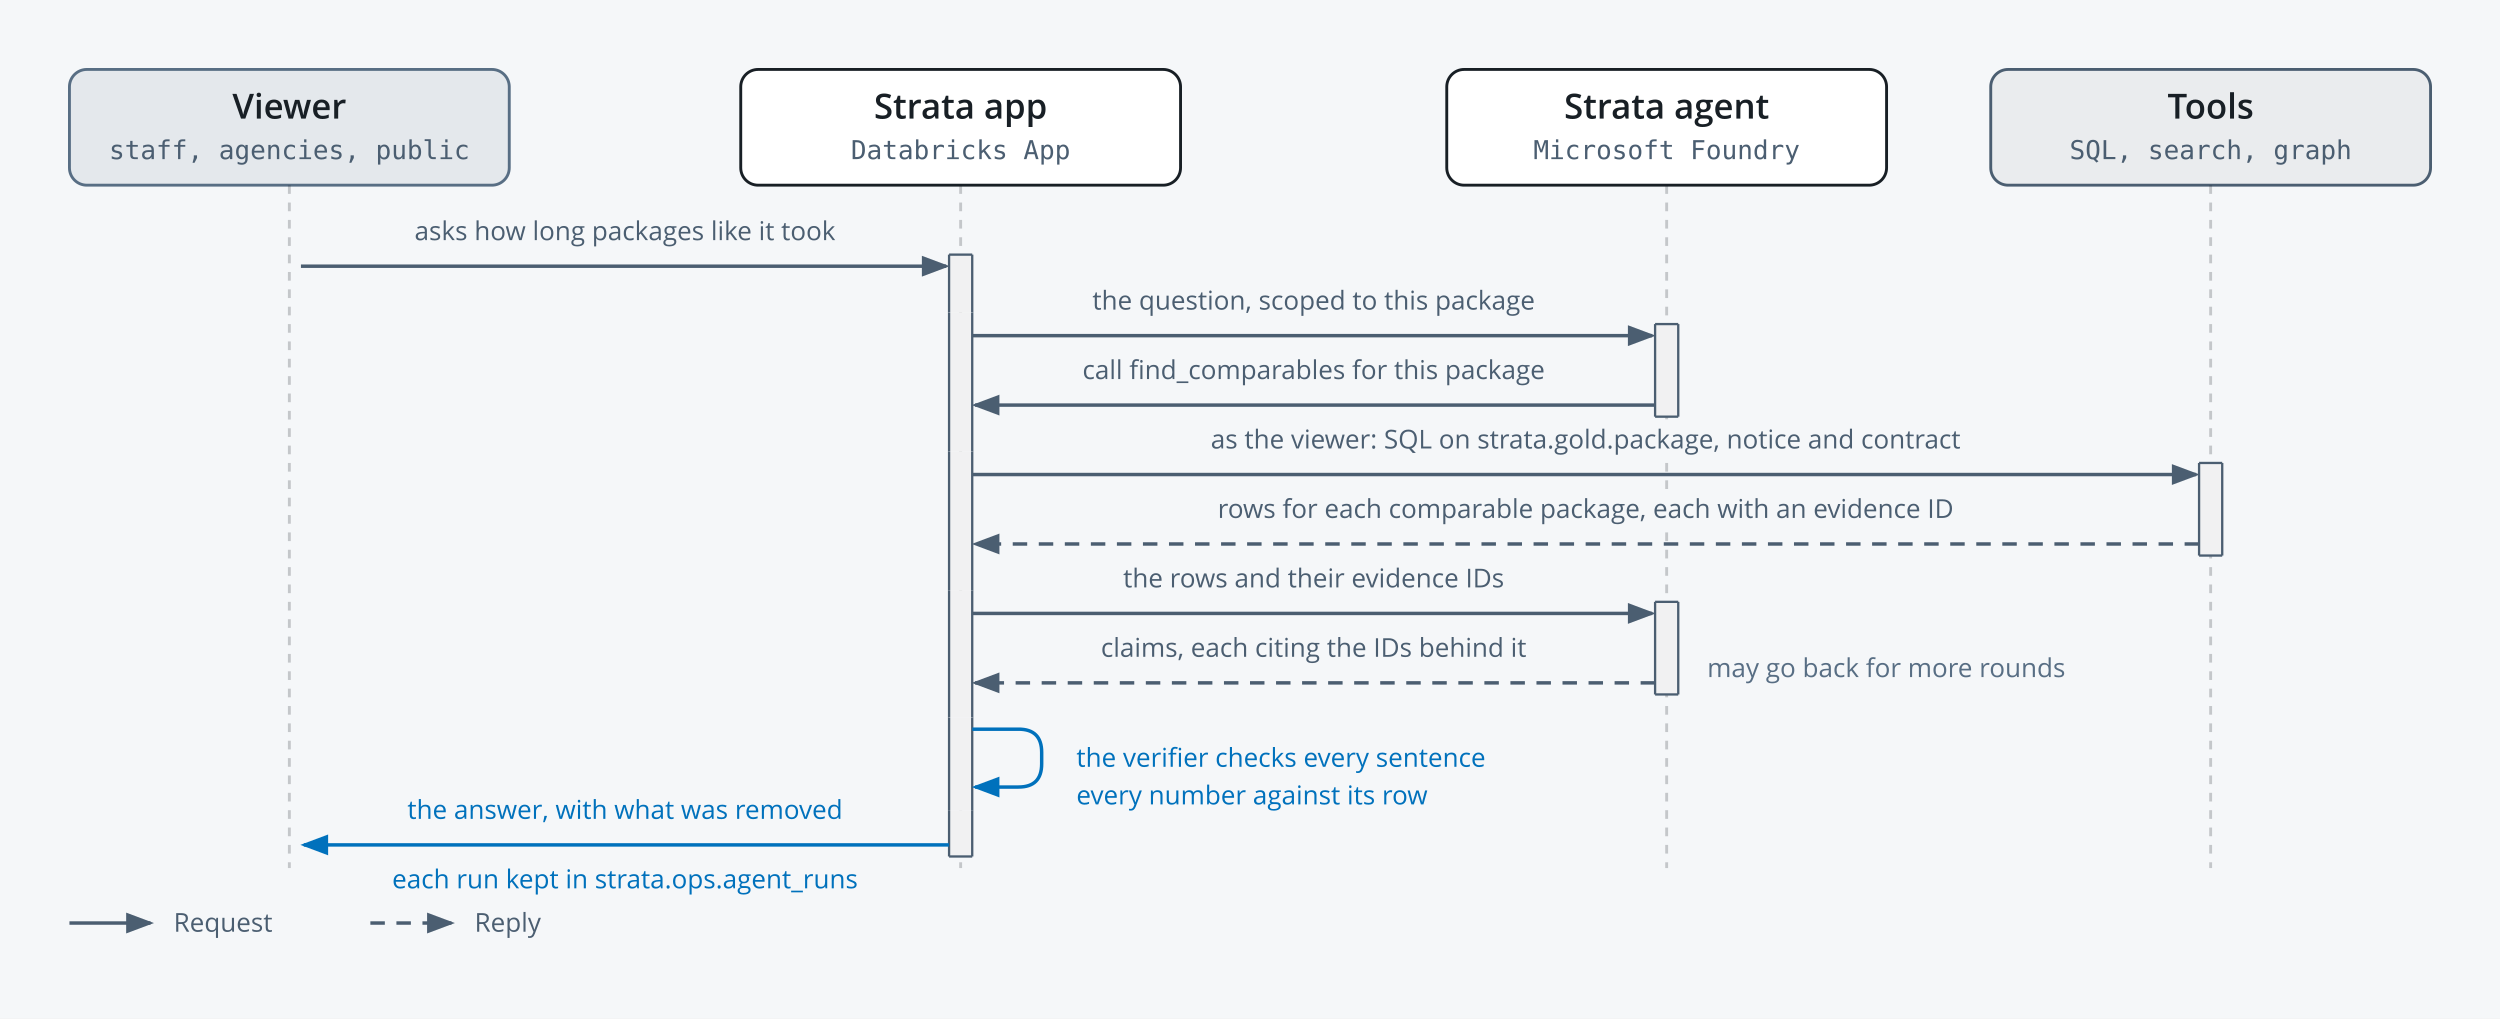
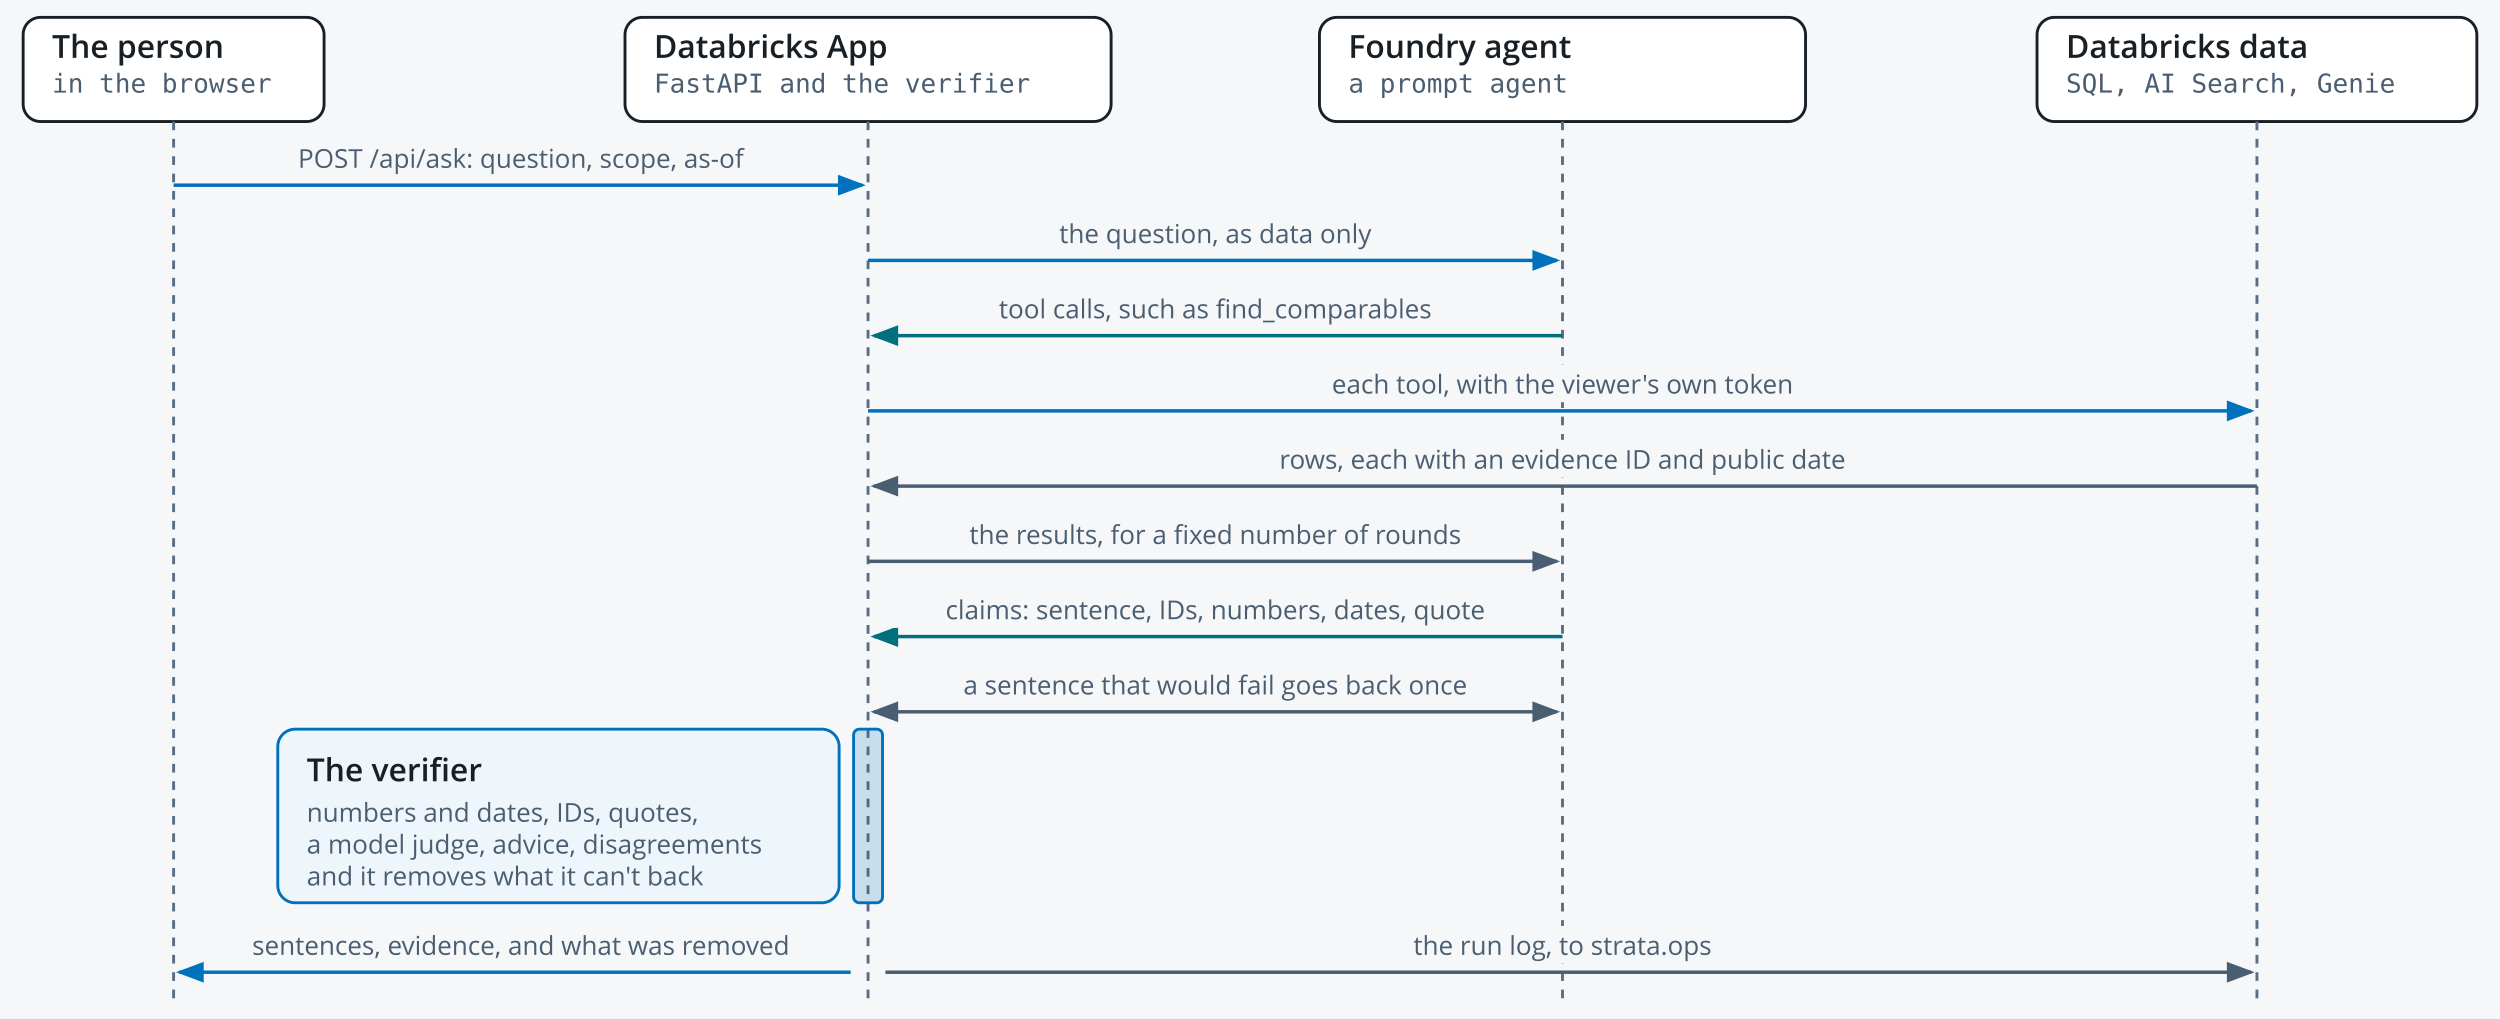
- <svg xmlns="http://www.w3.org/2000/svg" viewBox="0 0 864 352" role="img" aria-labelledby="retrieval-title retrieval-desc" data-motion-root="" data-motion-mode="none" data-step-count="6" id="retrieval-root">
+ <svg xmlns="http://www.w3.org/2000/svg" viewBox="0 0 864 352" role="img" aria-labelledby="retrieval-title retrieval-desc" data-motion-root="" data-motion-mode="none" data-step-count="8" id="retrieval-root">
  <defs>
    <style>#retrieval-root { font-family: 'Open Sans', system-ui, sans-serif; color: #181f25; }
      #retrieval-root .diagram-container { width: 100%; overflow-x: auto; }
      @media print {
#retrieval-root .diagram-container { overflow-x: visible; }
}</style>
-     <marker id="retrieval-arrow" markerWidth="8" markerHeight="6" refX="7" refY="3" orient="auto">
+     <marker id="retrieval-arrow" markerWidth="8" markerHeight="6" refX="7" refY="3" orient="auto-start-reverse">
      <polygon points="0 0, 8 3, 0 6" fill="#4b5e71" />
    </marker>
-     <marker id="retrieval-arrow-accent" markerWidth="8" markerHeight="6" refX="7" refY="3" orient="auto">
+     <marker id="retrieval-arrow-accent" markerWidth="8" markerHeight="6" refX="7" refY="3" orient="auto-start-reverse">
      <polygon points="0 0, 8 3, 0 6" fill="#0071bc" />
    </marker>
-     <marker id="retrieval-arrow-link" markerWidth="8" markerHeight="6" refX="7" refY="3" orient="auto">
+     <marker id="retrieval-arrow-link" markerWidth="8" markerHeight="6" refX="7" refY="3" orient="auto-start-reverse">
      <polygon points="0 0, 8 3, 0 6" fill="#01707e" />
    </marker>
  </defs>
  <rect width="100%" height="100%" fill="#f5f7f9" />
-   <rect x="24" y="24" width="152" height="40" rx="6" fill="#f5f7f9" />
-   <rect x="24" y="24" width="152" height="40" rx="6" fill="#4b5e71" stroke="#586e84" stroke-width="1" fill-opacity="0.1" />
-   <text x="100" y="41" fill="#181f25" font-size="12" font-weight="600" font-family="'Open Sans', system-ui, sans-serif" text-anchor="middle">Viewer</text>
-   <text x="100" y="55" fill="#4b5e71" font-size="9" font-family="'Roboto Mono', ui-monospace, monospace" text-anchor="middle">staff, agencies, public</text>
-   <rect x="256" y="24" width="152" height="40" rx="6" fill="#f5f7f9" />
-   <rect x="256" y="24" width="152" height="40" rx="6" fill="#ffffff" stroke="#181f25" stroke-width="1" />
-   <text x="332" y="41" fill="#181f25" font-size="12" font-weight="600" font-family="'Open Sans', system-ui, sans-serif" text-anchor="middle">Strata app</text>
-   <text x="332" y="55" fill="#4b5e71" font-size="9" font-family="'Roboto Mono', ui-monospace, monospace" text-anchor="middle">Databricks App</text>
-   <rect x="500" y="24" width="152" height="40" rx="6" fill="#f5f7f9" />
-   <rect x="500" y="24" width="152" height="40" rx="6" fill="#ffffff" stroke="#181f25" stroke-width="1" />
-   <text x="576" y="41" fill="#181f25" font-size="12" font-weight="600" font-family="'Open Sans', system-ui, sans-serif" text-anchor="middle">Strata agent</text>
-   <text x="576" y="55" fill="#4b5e71" font-size="9" font-family="'Roboto Mono', ui-monospace, monospace" text-anchor="middle">Microsoft Foundry</text>
-   <rect x="688" y="24" width="152" height="40" rx="6" fill="#f5f7f9" />
-   <rect x="688" y="24" width="152" height="40" rx="6" fill="#181f25" stroke="#4b5e71" stroke-width="1" fill-opacity="0.05" />
-   <text x="764" y="41" fill="#181f25" font-size="12" font-weight="600" font-family="'Open Sans', system-ui, sans-serif" text-anchor="middle">Tools</text>
-   <text x="764" y="55" fill="#4b5e71" font-size="9" font-family="'Roboto Mono', ui-monospace, monospace" text-anchor="middle">SQL, search, graph</text>
-   <line x1="100" y1="64" x2="100" y2="300" stroke="#181f25" stroke-width="1" stroke-dasharray="3,3" stroke-opacity="0.22" />
-   <line x1="332" y1="64" x2="332" y2="300" stroke="#181f25" stroke-width="1" stroke-dasharray="3,3" stroke-opacity="0.22" />
-   <line x1="576" y1="64" x2="576" y2="300" stroke="#181f25" stroke-width="1" stroke-dasharray="3,3" stroke-opacity="0.22" />
-   <line x1="764" y1="64" x2="764" y2="300" stroke="#181f25" stroke-width="1" stroke-dasharray="3,3" stroke-opacity="0.22" />
-   <g data-motion-item="" data-step="1" aria-label="The viewer asks a question">
-     <rect x="328" y="88" width="8" height="20" fill="#ffffff" />
-     <rect x="328" y="88" width="8" height="20" fill="#181f25" fill-opacity="0.06" />
-     <line x1="328" y1="88" x2="328" y2="108" stroke="#4b5e71" stroke-width="0.8" />
-     <line x1="336" y1="88" x2="336" y2="108" stroke="#4b5e71" stroke-width="0.8" />
-     <line x1="328" y1="88" x2="336" y2="88" stroke="#4b5e71" stroke-width="0.8" />
-     <line x1="104" y1="92" x2="327" y2="92" stroke="#4b5e71" stroke-width="1.2" marker-end="url(#retrieval-arrow)" />
-     <rect x="125.5" y="73" width="181" height="13" rx="2" fill="#f5f7f9" />
-     <text x="216" y="83" fill="#4b5e71" font-size="9" font-family="'Open Sans', system-ui, sans-serif" text-anchor="middle">asks how long packages like it took</text>
+   <rect x="8" y="6" width="104" height="36" rx="6" fill="#f5f7f9" />
+   <rect x="8" y="6" width="104" height="36" rx="6" fill="#ffffff" stroke="#181f25" stroke-width="1" />
+   <text x="18" y="20" fill="#181f25" font-size="11" font-weight="600" font-family="'Open Sans', system-ui, sans-serif" text-anchor="start">The person</text>
+   <text x="18" y="32" fill="#4b5e71" font-size="9" font-family="'Roboto Mono', ui-monospace, monospace" text-anchor="start">in the browser</text>
+   <line x1="60" y1="42" x2="60" y2="348" stroke="#586e84" stroke-width="1" stroke-dasharray="3,3" />
+   <rect x="216" y="6" width="168" height="36" rx="6" fill="#f5f7f9" />
+   <rect x="216" y="6" width="168" height="36" rx="6" fill="#ffffff" stroke="#181f25" stroke-width="1" />
+   <text x="226" y="20" fill="#181f25" font-size="11" font-weight="600" font-family="'Open Sans', system-ui, sans-serif" text-anchor="start">Databricks App</text>
+   <text x="226" y="32" fill="#4b5e71" font-size="9" font-family="'Roboto Mono', ui-monospace, monospace" text-anchor="start">FastAPI and the verifier</text>
+   <line x1="300" y1="42" x2="300" y2="348" stroke="#586e84" stroke-width="1" stroke-dasharray="3,3" />
+   <rect x="456" y="6" width="168" height="36" rx="6" fill="#f5f7f9" />
+   <rect x="456" y="6" width="168" height="36" rx="6" fill="#ffffff" stroke="#181f25" stroke-width="1" />
+   <text x="466" y="20" fill="#181f25" font-size="11" font-weight="600" font-family="'Open Sans', system-ui, sans-serif" text-anchor="start">Foundry agent</text>
+   <text x="466" y="32" fill="#4b5e71" font-size="9" font-family="'Roboto Mono', ui-monospace, monospace" text-anchor="start">a prompt agent</text>
+   <line x1="540" y1="42" x2="540" y2="348" stroke="#586e84" stroke-width="1" stroke-dasharray="3,3" />
+   <rect x="704" y="6" width="152" height="36" rx="6" fill="#f5f7f9" />
+   <rect x="704" y="6" width="152" height="36" rx="6" fill="#ffffff" stroke="#181f25" stroke-width="1" />
+   <text x="714" y="20" fill="#181f25" font-size="11" font-weight="600" font-family="'Open Sans', system-ui, sans-serif" text-anchor="start">Databricks data</text>
+   <text x="714" y="32" fill="#4b5e71" font-size="9" font-family="'Roboto Mono', ui-monospace, monospace" text-anchor="start">SQL, AI Search, Genie</text>
+   <line x1="780" y1="42" x2="780" y2="348" stroke="#586e84" stroke-width="1" stroke-dasharray="3,3" />
+   <g data-motion-item="" data-step="1" aria-label="The person asks: POST /api/ask">
+     <path d="M 60 64 L 298 64" fill="none" stroke="#0071bc" stroke-width="1.2" marker-end="url(#retrieval-arrow-accent)" />
+     <rect x="84.5" y="48" width="191" height="13" rx="2" fill="#f5f7f9" />
+     <text x="180" y="58" fill="#4b5e71" font-size="9" font-family="'Open Sans', system-ui, sans-serif" text-anchor="middle">POST /api/ask: question, scope, as-of</text>
  </g>
-   <g data-motion-item="" data-step="2" aria-label="The agent picks the tools">
-     <rect x="328" y="108" width="8" height="48" fill="#ffffff" />
-     <rect x="328" y="108" width="8" height="48" fill="#181f25" fill-opacity="0.06" />
-     <line x1="328" y1="108" x2="328" y2="156" stroke="#4b5e71" stroke-width="0.8" />
-     <line x1="336" y1="108" x2="336" y2="156" stroke="#4b5e71" stroke-width="0.8" />
-     <rect x="572" y="112" width="8" height="32" fill="#ffffff" />
-     <rect x="572" y="112" width="8" height="32" fill="#181f25" fill-opacity="0.06" />
-     <line x1="572" y1="112" x2="572" y2="144" stroke="#4b5e71" stroke-width="0.8" />
-     <line x1="580" y1="112" x2="580" y2="144" stroke="#4b5e71" stroke-width="0.8" />
-     <line x1="572" y1="112" x2="580" y2="112" stroke="#4b5e71" stroke-width="0.8" />
-     <line x1="572" y1="144" x2="580" y2="144" stroke="#4b5e71" stroke-width="0.8" />
-     <line x1="336" y1="116" x2="571" y2="116" stroke="#4b5e71" stroke-width="1.2" marker-end="url(#retrieval-arrow)" />
-     <rect x="361.0" y="97" width="186" height="13" rx="2" fill="#f5f7f9" />
-     <text x="454" y="107" fill="#4b5e71" font-size="9" font-family="'Open Sans', system-ui, sans-serif" text-anchor="middle">the question, scoped to this package</text>
-     <line x1="572" y1="140" x2="337" y2="140" stroke="#4b5e71" stroke-width="1.2" marker-end="url(#retrieval-arrow)" />
-     <rect x="356.0" y="121" width="196" height="13" rx="2" fill="#f5f7f9" />
-     <text x="454" y="131" fill="#4b5e71" font-size="9" font-family="'Open Sans', system-ui, sans-serif" text-anchor="middle">call find_comparables for this package</text>
+   <g data-motion-item="" data-step="2" aria-label="The app sends the agent the question, as data">
+     <path d="M 300 90 L 538 90" fill="none" stroke="#0071bc" stroke-width="1.2" marker-end="url(#retrieval-arrow-accent)" />
+     <rect x="351.5" y="74" width="137" height="13" rx="2" fill="#f5f7f9" />
+     <text x="420" y="84" fill="#4b5e71" font-size="9" font-family="'Open Sans', system-ui, sans-serif" text-anchor="middle">the question, as data only</text>
  </g>
-   <g data-motion-item="" data-step="3" aria-label="The app runs the tools as the viewer">
-     <rect x="328" y="156" width="8" height="48" fill="#ffffff" />
-     <rect x="328" y="156" width="8" height="48" fill="#181f25" fill-opacity="0.06" />
-     <line x1="328" y1="156" x2="328" y2="204" stroke="#4b5e71" stroke-width="0.8" />
-     <line x1="336" y1="156" x2="336" y2="204" stroke="#4b5e71" stroke-width="0.8" />
-     <rect x="760" y="160" width="8" height="32" fill="#ffffff" />
-     <rect x="760" y="160" width="8" height="32" fill="#181f25" fill-opacity="0.06" />
-     <line x1="760" y1="160" x2="760" y2="192" stroke="#4b5e71" stroke-width="0.8" />
-     <line x1="768" y1="160" x2="768" y2="192" stroke="#4b5e71" stroke-width="0.8" />
-     <line x1="760" y1="160" x2="768" y2="160" stroke="#4b5e71" stroke-width="0.8" />
-     <line x1="760" y1="192" x2="768" y2="192" stroke="#4b5e71" stroke-width="0.8" />
-     <line x1="336" y1="164" x2="759" y2="164" stroke="#4b5e71" stroke-width="1.2" marker-end="url(#retrieval-arrow)" />
-     <rect x="390.5" y="145" width="315" height="13" rx="2" fill="#f5f7f9" />
-     <text x="548" y="155" fill="#4b5e71" font-size="9" font-family="'Open Sans', system-ui, sans-serif" text-anchor="middle">as the viewer: SQL on strata.gold.package, notice and contract</text>
-     <line x1="760" y1="188" x2="337" y2="188" stroke="#4b5e71" stroke-width="1.2" stroke-dasharray="5,4" marker-end="url(#retrieval-arrow)" />
-     <rect x="400.5" y="169" width="295" height="13" rx="2" fill="#f5f7f9" />
-     <text x="548" y="179" fill="#4b5e71" font-size="9" font-family="'Open Sans', system-ui, sans-serif" text-anchor="middle">rows for each comparable package, each with an evidence ID</text>
+   <g data-motion-item="" data-step="3" aria-label="The agent asks for tools">
+     <path d="M 540 116 L 302 116" fill="none" stroke="#01707e" stroke-width="1.2" marker-end="url(#retrieval-arrow-link)" />
+     <rect x="327" y="100" width="186" height="13" rx="2" fill="#f5f7f9" />
+     <text x="420" y="110" fill="#4b5e71" font-size="9" font-family="'Open Sans', system-ui, sans-serif" text-anchor="middle">tool calls, such as find_comparables</text>
  </g>
-   <g data-motion-item="" data-step="4" aria-label="The agent writes claims with their evidence IDs">
-     <rect x="328" y="204" width="8" height="44" fill="#ffffff" />
-     <rect x="328" y="204" width="8" height="44" fill="#181f25" fill-opacity="0.06" />
-     <line x1="328" y1="204" x2="328" y2="248" stroke="#4b5e71" stroke-width="0.8" />
-     <line x1="336" y1="204" x2="336" y2="248" stroke="#4b5e71" stroke-width="0.8" />
-     <rect x="572" y="208" width="8" height="32" fill="#ffffff" />
-     <rect x="572" y="208" width="8" height="32" fill="#181f25" fill-opacity="0.06" />
-     <line x1="572" y1="208" x2="572" y2="240" stroke="#4b5e71" stroke-width="0.8" />
-     <line x1="580" y1="208" x2="580" y2="240" stroke="#4b5e71" stroke-width="0.8" />
-     <line x1="572" y1="208" x2="580" y2="208" stroke="#4b5e71" stroke-width="0.8" />
-     <line x1="572" y1="240" x2="580" y2="240" stroke="#4b5e71" stroke-width="0.8" />
-     <line x1="336" y1="212" x2="571" y2="212" stroke="#4b5e71" stroke-width="1.2" marker-end="url(#retrieval-arrow)" />
-     <rect x="373.5" y="193" width="161" height="13" rx="2" fill="#f5f7f9" />
-     <text x="454" y="203" fill="#4b5e71" font-size="9" font-family="'Open Sans', system-ui, sans-serif" text-anchor="middle">the rows and their evidence IDs</text>
-     <line x1="572" y1="236" x2="337" y2="236" stroke="#4b5e71" stroke-width="1.2" stroke-dasharray="5,4" marker-end="url(#retrieval-arrow)" />
-     <rect x="358.5" y="217" width="191" height="13" rx="2" fill="#f5f7f9" />
-     <text x="454" y="227" fill="#4b5e71" font-size="9" font-family="'Open Sans', system-ui, sans-serif" text-anchor="middle">claims, each citing the IDs behind it</text>
-     <text x="590" y="234" fill="#586e84" font-size="9" font-family="'Open Sans', system-ui, sans-serif" text-anchor="start">may go back for more rounds</text>
+   <g data-motion-item="" data-step="3" aria-label="The app runs each tool as the viewer">
+     <path d="M 300 142 L 778 142" fill="none" stroke="#0071bc" stroke-width="1.2" marker-end="url(#retrieval-arrow-accent)" />
+     <rect x="442" y="126" width="196" height="13" rx="2" fill="#f5f7f9" />
+     <text x="540" y="136" fill="#4b5e71" font-size="9" font-family="'Open Sans', system-ui, sans-serif" text-anchor="middle">each tool, with the viewer's own token</text>
  </g>
-   <g data-motion-item="" data-step="5" aria-label="The verifier checks every sentence">
-     <rect x="328" y="248" width="8" height="32" fill="#ffffff" />
-     <rect x="328" y="248" width="8" height="32" fill="#181f25" fill-opacity="0.06" />
-     <line x1="328" y1="248" x2="328" y2="280" stroke="#4b5e71" stroke-width="0.8" />
-     <line x1="336" y1="248" x2="336" y2="280" stroke="#4b5e71" stroke-width="0.8" />
-     <path d="M 336 252 H 352 Q 360 252 360 260 V 264 Q 360 272 352 272 H 337" fill="none" stroke="#0071bc" stroke-width="1.2" marker-end="url(#retrieval-arrow-accent)" />
-     <rect x="368" y="255" width="200" height="13" rx="2" fill="#f5f7f9" />
-     <text x="372" y="265" fill="#0071bc" font-size="9" font-family="'Open Sans', system-ui, sans-serif" text-anchor="start">the verifier checks every sentence</text>
-     <rect x="368" y="268" width="147" height="13" rx="2" fill="#f5f7f9" />
-     <text x="372" y="278" fill="#0071bc" font-size="9" font-family="'Open Sans', system-ui, sans-serif" text-anchor="start">every number against its row</text>
+   <g data-motion-item="" data-step="4" aria-label="Rows come back, each with an evidence ID">
+     <path d="M 780 168 L 302 168" fill="none" stroke="#4b5e71" stroke-width="1.2" marker-end="url(#retrieval-arrow)" />
+     <rect x="422" y="152" width="236" height="13" rx="2" fill="#f5f7f9" />
+     <text x="540" y="162" fill="#4b5e71" font-size="9" font-family="'Open Sans', system-ui, sans-serif" text-anchor="middle">rows, each with an evidence ID and public date</text>
  </g>
-   <g data-motion-item="" data-step="6" aria-label="The viewer reads the answer">
-     <rect x="328" y="280" width="8" height="16" fill="#ffffff" />
-     <rect x="328" y="280" width="8" height="16" fill="#181f25" fill-opacity="0.06" />
-     <line x1="328" y1="280" x2="328" y2="296" stroke="#4b5e71" stroke-width="0.8" />
-     <line x1="336" y1="280" x2="336" y2="296" stroke="#4b5e71" stroke-width="0.8" />
-     <line x1="328" y1="296" x2="336" y2="296" stroke="#4b5e71" stroke-width="0.8" />
-     <line x1="328" y1="292" x2="105" y2="292" stroke="#0071bc" stroke-width="1.2" marker-end="url(#retrieval-arrow-accent)" />
-     <rect x="120" y="273" width="192" height="13" rx="2" fill="#f5f7f9" />
-     <text x="216" y="283" fill="#0071bc" font-size="9" font-family="'Open Sans', system-ui, sans-serif" text-anchor="middle">the answer, with what was removed</text>
-     <rect x="118.0" y="297" width="196" height="13" rx="2" fill="#f5f7f9" />
-     <text x="216" y="307" fill="#0071bc" font-size="9" font-family="'Open Sans', system-ui, sans-serif" text-anchor="middle">each run kept in strata.ops.agent_runs</text>
+   <g data-motion-item="" data-step="4" aria-label="The results go back to the agent, for a fixed number of rounds">
+     <path d="M 300 194 L 538 194" fill="none" stroke="#4b5e71" stroke-width="1.2" marker-end="url(#retrieval-arrow)" />
+     <rect x="314.5" y="178" width="211" height="13" rx="2" fill="#f5f7f9" />
+     <text x="420" y="188" fill="#4b5e71" font-size="9" font-family="'Open Sans', system-ui, sans-serif" text-anchor="middle">the results, for a fixed number of rounds</text>
  </g>
-   <line x1="24" y1="319" x2="52" y2="319" stroke="#4b5e71" stroke-width="1.2" marker-end="url(#retrieval-arrow)" />
-   <text x="60" y="322" fill="#4b5e71" font-size="9" font-family="'Open Sans', system-ui, sans-serif" text-anchor="start">Request</text>
-   <line x1="128" y1="319" x2="156" y2="319" stroke="#4b5e71" stroke-width="1.2" stroke-dasharray="5,4" marker-end="url(#retrieval-arrow)" />
-   <text x="164" y="322" fill="#4b5e71" font-size="9" font-family="'Open Sans', system-ui, sans-serif" text-anchor="start">Reply</text>
+   <g data-motion-item="" data-step="5" aria-label="The agent answers in claims">
+     <path d="M 540 220 L 302 220" fill="none" stroke="#01707e" stroke-width="1.2" marker-end="url(#retrieval-arrow-link)" />
+     <rect x="307" y="204" width="226" height="13" rx="2" fill="#f5f7f9" />
+     <text x="420" y="214" fill="#4b5e71" font-size="9" font-family="'Open Sans', system-ui, sans-serif" text-anchor="middle">claims: sentence, IDs, numbers, dates, quote</text>
+   </g>
+   <g data-motion-item="" data-step="6" aria-label="A sentence that would fail goes back once">
+     <path d="M 302 246 L 538 246" fill="none" stroke="#4b5e71" stroke-width="1.2" marker-start="url(#retrieval-arrow)" marker-end="url(#retrieval-arrow)" />
+     <rect x="314.5" y="230" width="211" height="13" rx="2" fill="#f5f7f9" />
+     <text x="420" y="240" fill="#4b5e71" font-size="9" font-family="'Open Sans', system-ui, sans-serif" text-anchor="middle">a sentence that would fail goes back once</text>
+   </g>
+   <g data-motion-item="" data-step="7" aria-label="The verifier runs every check">
+     <rect x="295" y="252" width="10" height="60" rx="2" fill="#0071bc" fill-opacity="0.18" stroke="#0071bc" stroke-width="1" />
+     <rect x="96" y="252" width="194" height="60" rx="6" fill="#f5f7f9" />
+     <rect x="96" y="252" width="194" height="60" rx="6" fill="#ffffff" stroke="#0071bc" stroke-width="1" />
+     <rect x="96" y="252" width="194" height="60" rx="6" fill="#0071bc" fill-opacity="0.07" />
+     <text x="106" y="270" fill="#181f25" font-size="11" font-weight="600" font-family="'Open Sans', system-ui, sans-serif" text-anchor="start">The verifier</text>
+     <text x="106" y="284" fill="#4b5e71" font-size="9" font-family="'Open Sans', system-ui, sans-serif" text-anchor="start">numbers and dates, IDs, quotes,</text>
+     <text x="106" y="295" fill="#4b5e71" font-size="9" font-family="'Open Sans', system-ui, sans-serif" text-anchor="start">a model judge, advice, disagreements</text>
+     <text x="106" y="306" fill="#4b5e71" font-size="9" font-family="'Open Sans', system-ui, sans-serif" text-anchor="start">and it removes what it can't back</text>
+   </g>
+   <g data-motion-item="" data-step="8" aria-label="The app streams the answer">
+     <path d="M 294 336 L 62 336" fill="none" stroke="#0071bc" stroke-width="1.2" marker-end="url(#retrieval-arrow-accent)" />
+     <rect x="74.5" y="320" width="211" height="13" rx="2" fill="#f5f7f9" />
+     <text x="180" y="330" fill="#4b5e71" font-size="9" font-family="'Open Sans', system-ui, sans-serif" text-anchor="middle">sentences, evidence, and what was removed</text>
+   </g>
+   <g data-motion-item="" data-step="8" aria-label="The app logs the run to strata.ops">
+     <path d="M 306 336 L 778 336" fill="none" stroke="#4b5e71" stroke-width="1.2" marker-end="url(#retrieval-arrow)" />
+     <rect x="471.5" y="320" width="137" height="13" rx="2" fill="#f5f7f9" />
+     <text x="540" y="330" fill="#4b5e71" font-size="9" font-family="'Open Sans', system-ui, sans-serif" text-anchor="middle">the run log, to strata.ops</text>
+   </g>
</svg>
